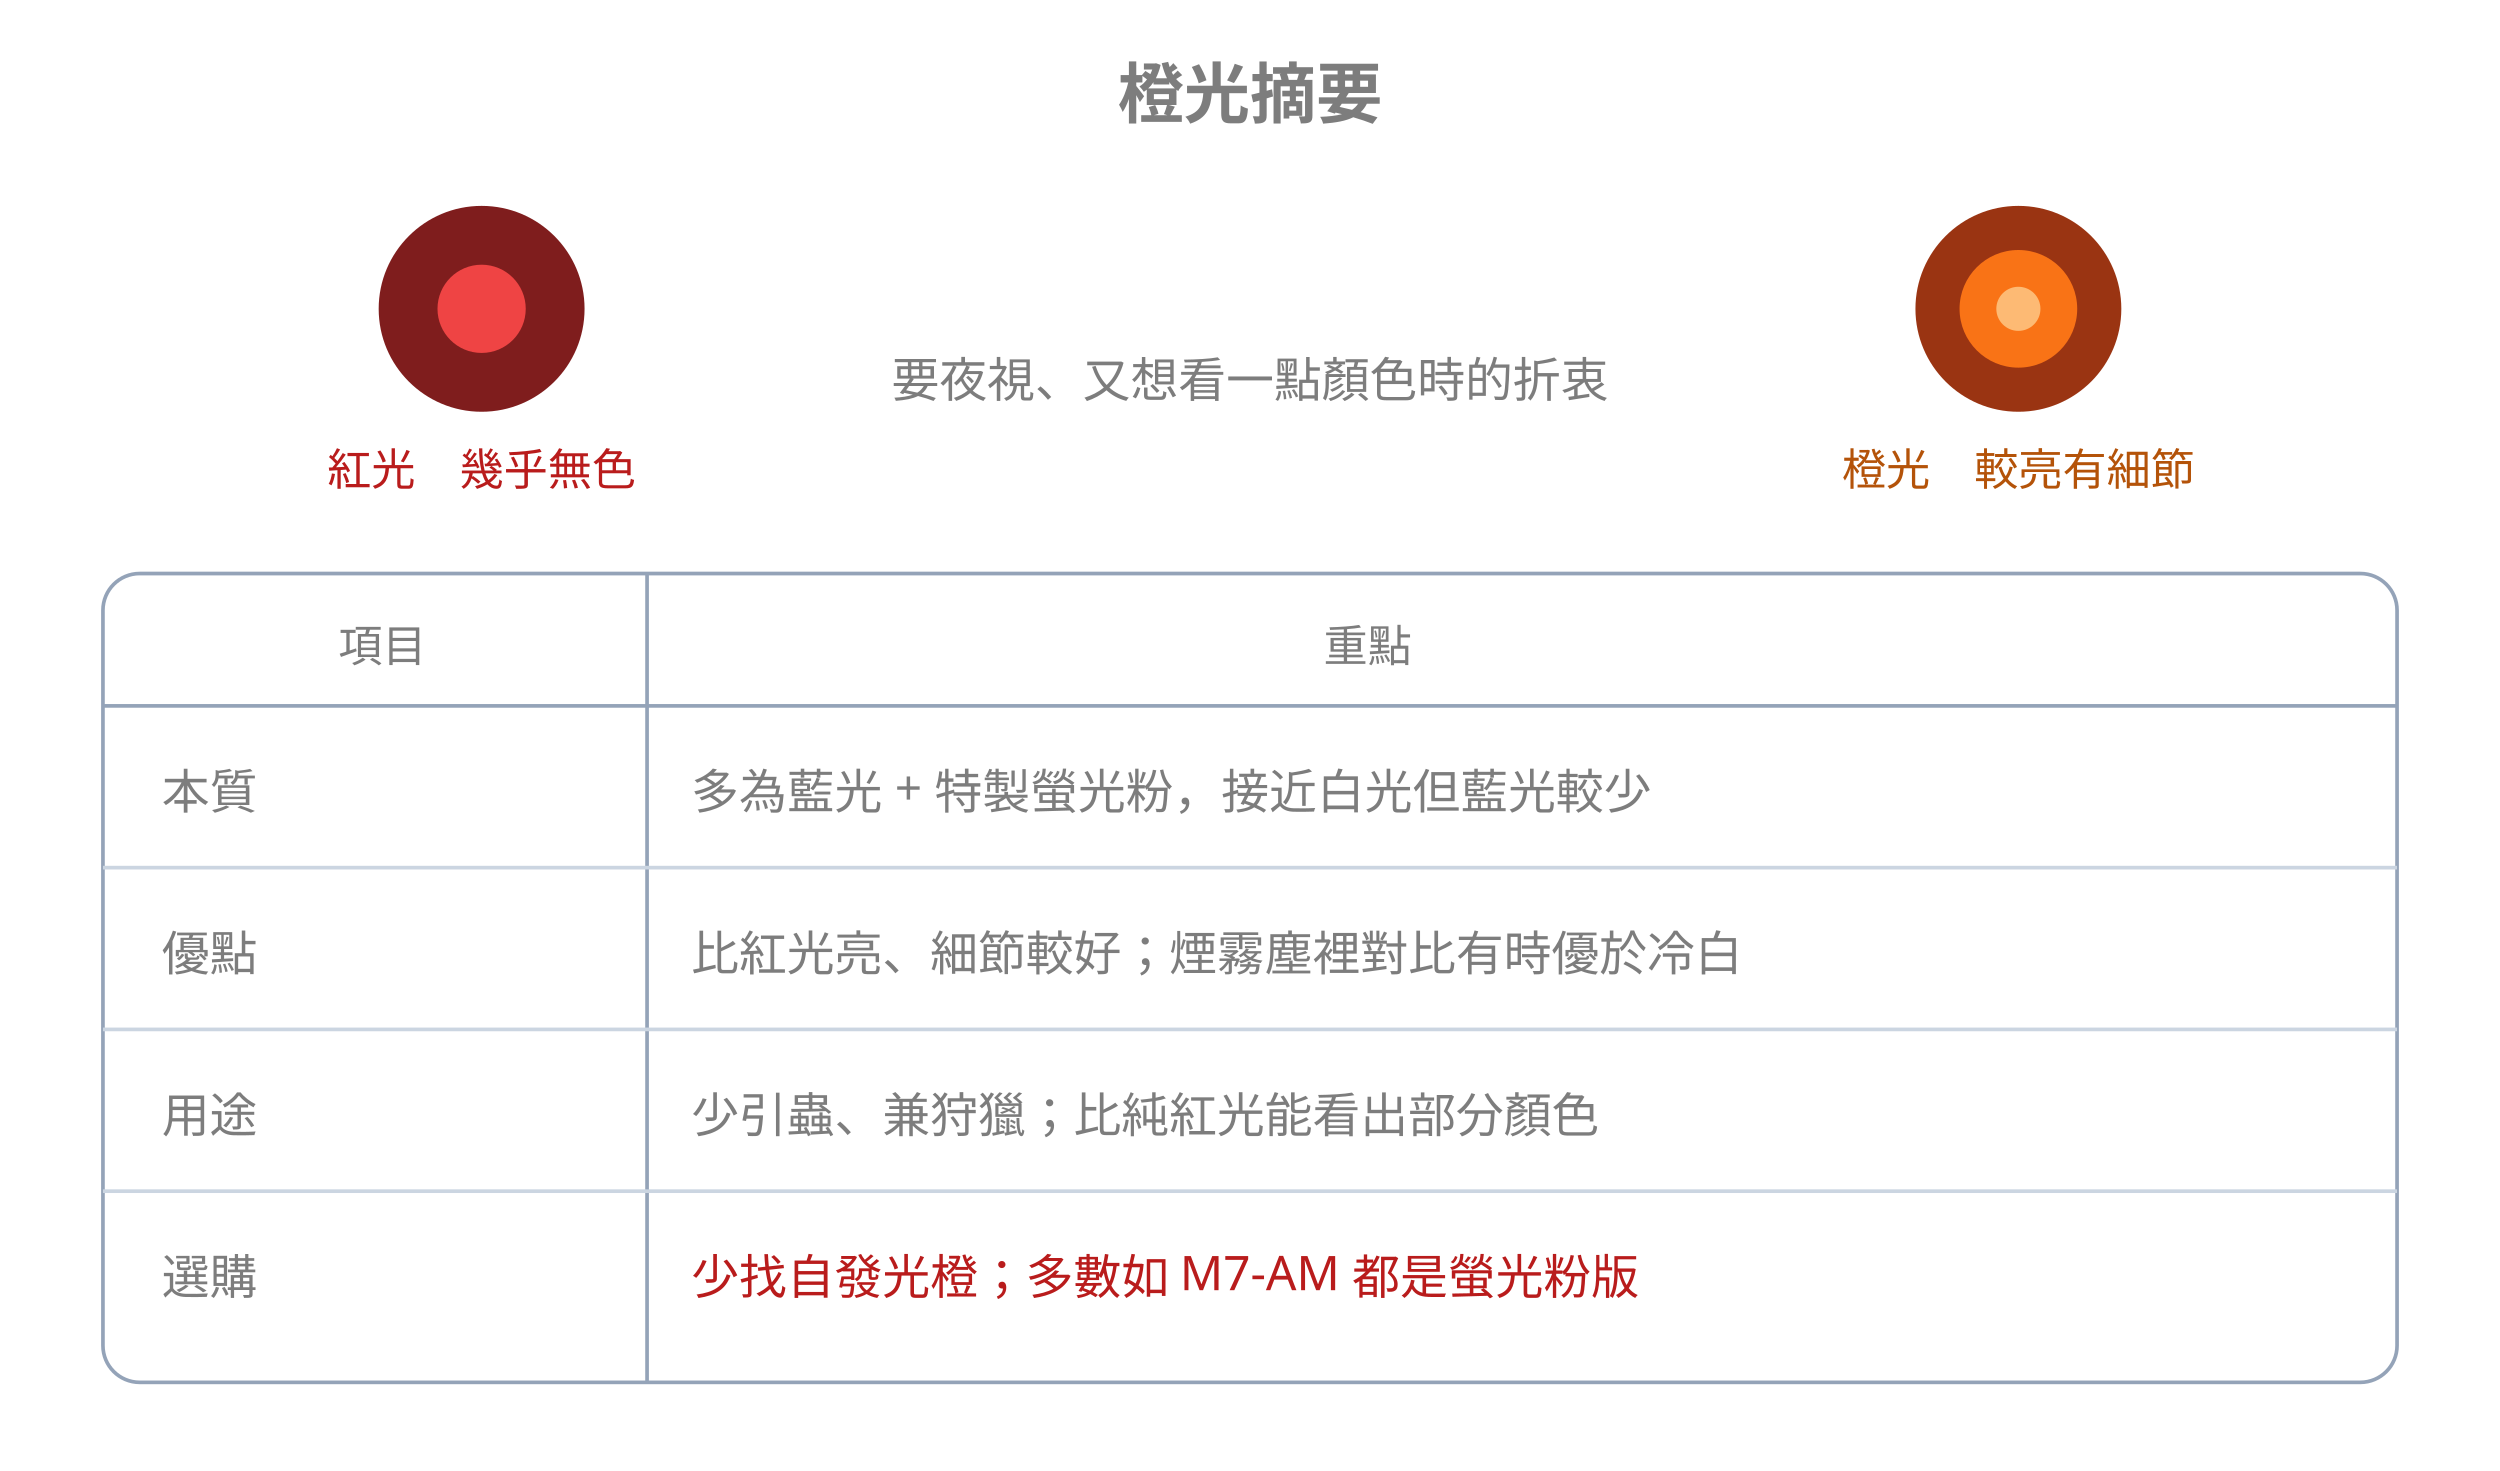
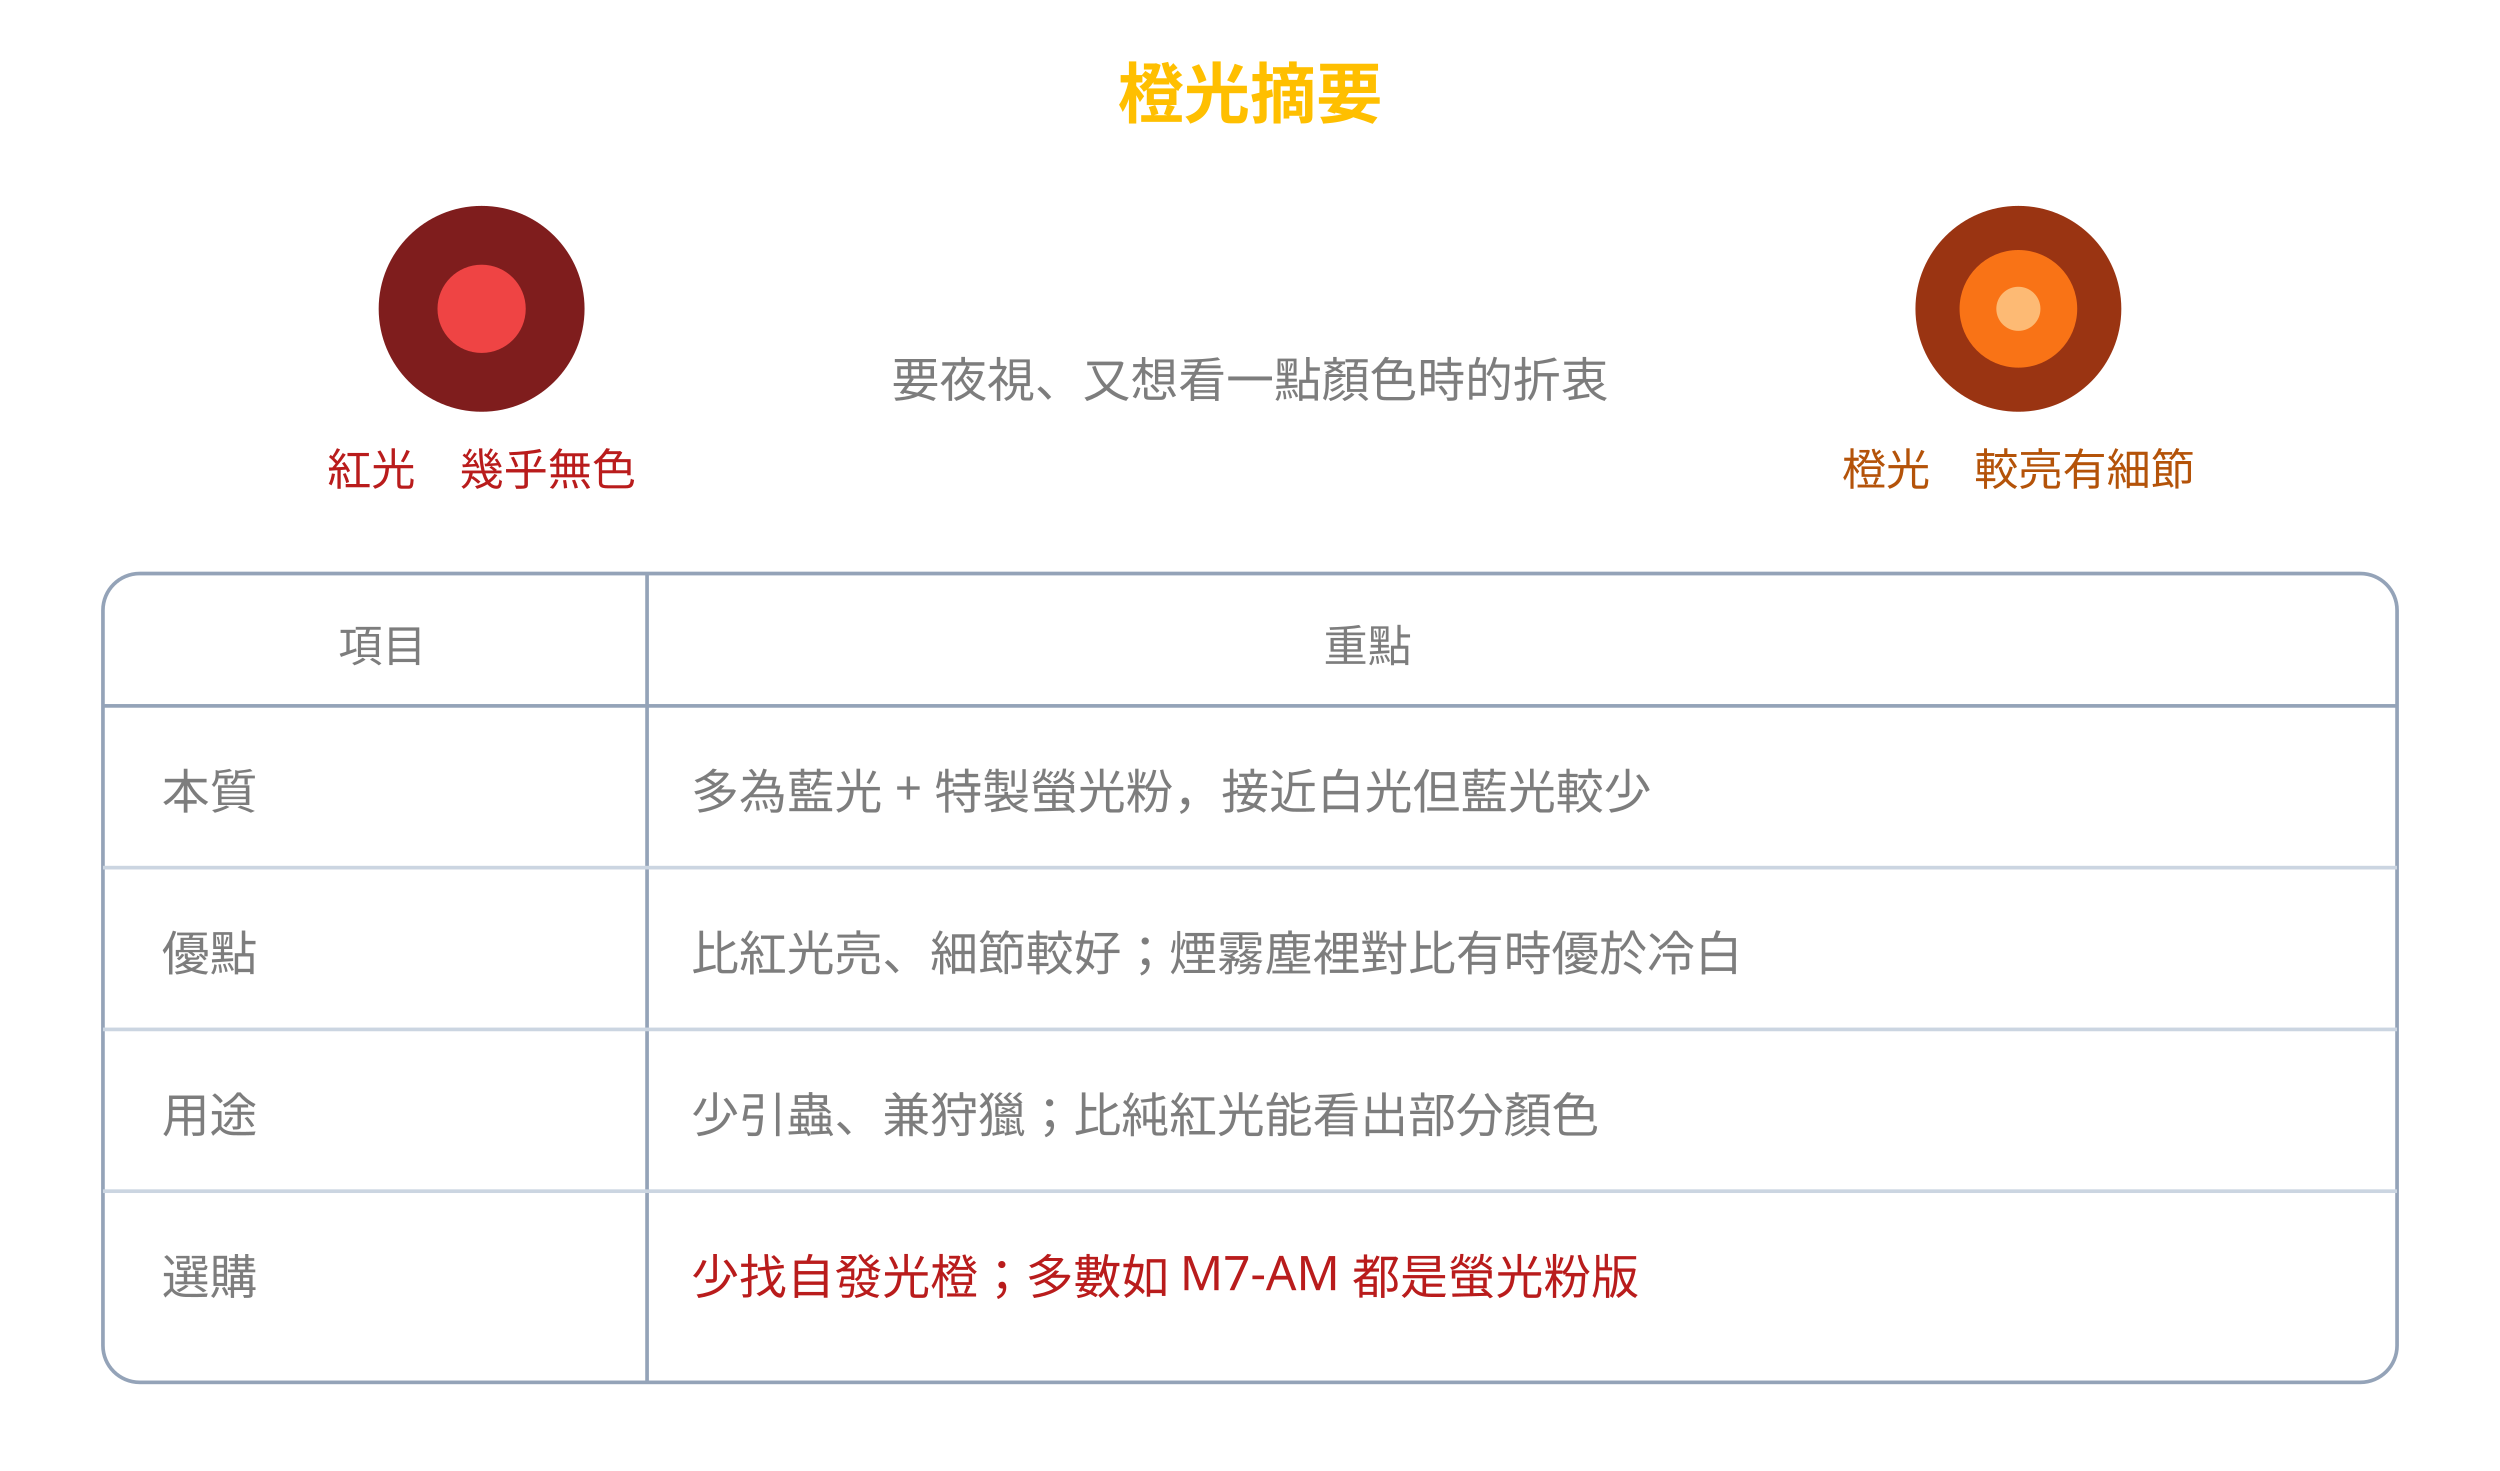
<svg xmlns="http://www.w3.org/2000/svg" viewBox="0 0 680 400" role="img" aria-label="橙光摘要：紅光場合想要顏色時的折衷" color="#7d7d7d">
  <circle cx="131" cy="84" r="28" fill="#7f1d1d" />
  <circle cx="131" cy="84" r="12" fill="#ef4444" />
  <text x="131" y="132" text-anchor="middle" fill="#b91c1c" font-size="12" font-family="sans-serif">紅光　幾乎無色</text>
  <circle cx="549" cy="84" r="28" fill="#9a3412" />
  <circle cx="549" cy="84" r="16" fill="#f97316" />
  <circle cx="549" cy="84" r="6" fill="#fdba74" />
  <text x="549" y="132" text-anchor="middle" fill="#b45309" font-size="12" font-family="sans-serif">橙光　較亮有細節</text>
-   <text x="340" y="32" text-anchor="middle" fill="currentColor" font-size="18" font-family="sans-serif" font-weight="700">橙光摘要</text>
+   <text x="340" y="32" text-anchor="middle" fill="#FFBF00" font-size="18" font-family="sans-serif" font-weight="700">橙光摘要</text>
  <text x="340" y="108" text-anchor="middle" fill="currentColor" font-size="13" font-family="sans-serif">要夜視、又想看一點顏色時的折衷</text>
  <rect x="28" y="156" width="624" height="220" rx="10" fill="none" stroke="#94a3b8" />
  <text x="92" y="180" fill="currentColor" font-size="12" font-family="sans-serif">項目</text>
  <text x="360" y="180" fill="currentColor" font-size="12" font-family="sans-serif">重點</text>
  <line x1="28" y1="192" x2="652" y2="192" stroke="#94a3b8" />
  <line x1="176" y1="156" x2="176" y2="376" stroke="#94a3b8" />
  <text x="44" y="220" fill="currentColor" font-size="13" font-family="sans-serif">本質</text>
  <text x="188" y="220" fill="currentColor" font-size="13" font-family="sans-serif">多為藍光 + 特製螢光粉，接近白光但藍光較少</text>
  <line x1="28" y1="236" x2="652" y2="236" stroke="#cbd5e1" />
  <text x="44" y="264" fill="currentColor" font-size="13" font-family="sans-serif">優點</text>
  <text x="188" y="264" fill="currentColor" font-size="13" font-family="sans-serif">比紅光亮、細節較好；煙霧塵裡對比有時優於冷白</text>
  <line x1="28" y1="280" x2="652" y2="280" stroke="#cbd5e1" />
  <text x="44" y="308" fill="currentColor" font-size="13" font-family="sans-serif">用途</text>
  <text x="188" y="308" fill="currentColor" font-size="13" font-family="sans-serif">少引蟲、兼狩獵；比純紅光能看出部分顏色</text>
  <line x1="28" y1="324" x2="652" y2="324" stroke="#cbd5e1" />
  <text x="44" y="352" fill="currentColor" font-size="13" font-family="sans-serif">選購</text>
  <text x="188" y="352" fill="#b91c1c" font-size="13" font-family="sans-serif">少找自發光橙；多數如 M7-AM 都是螢光粉版</text>
</svg>
